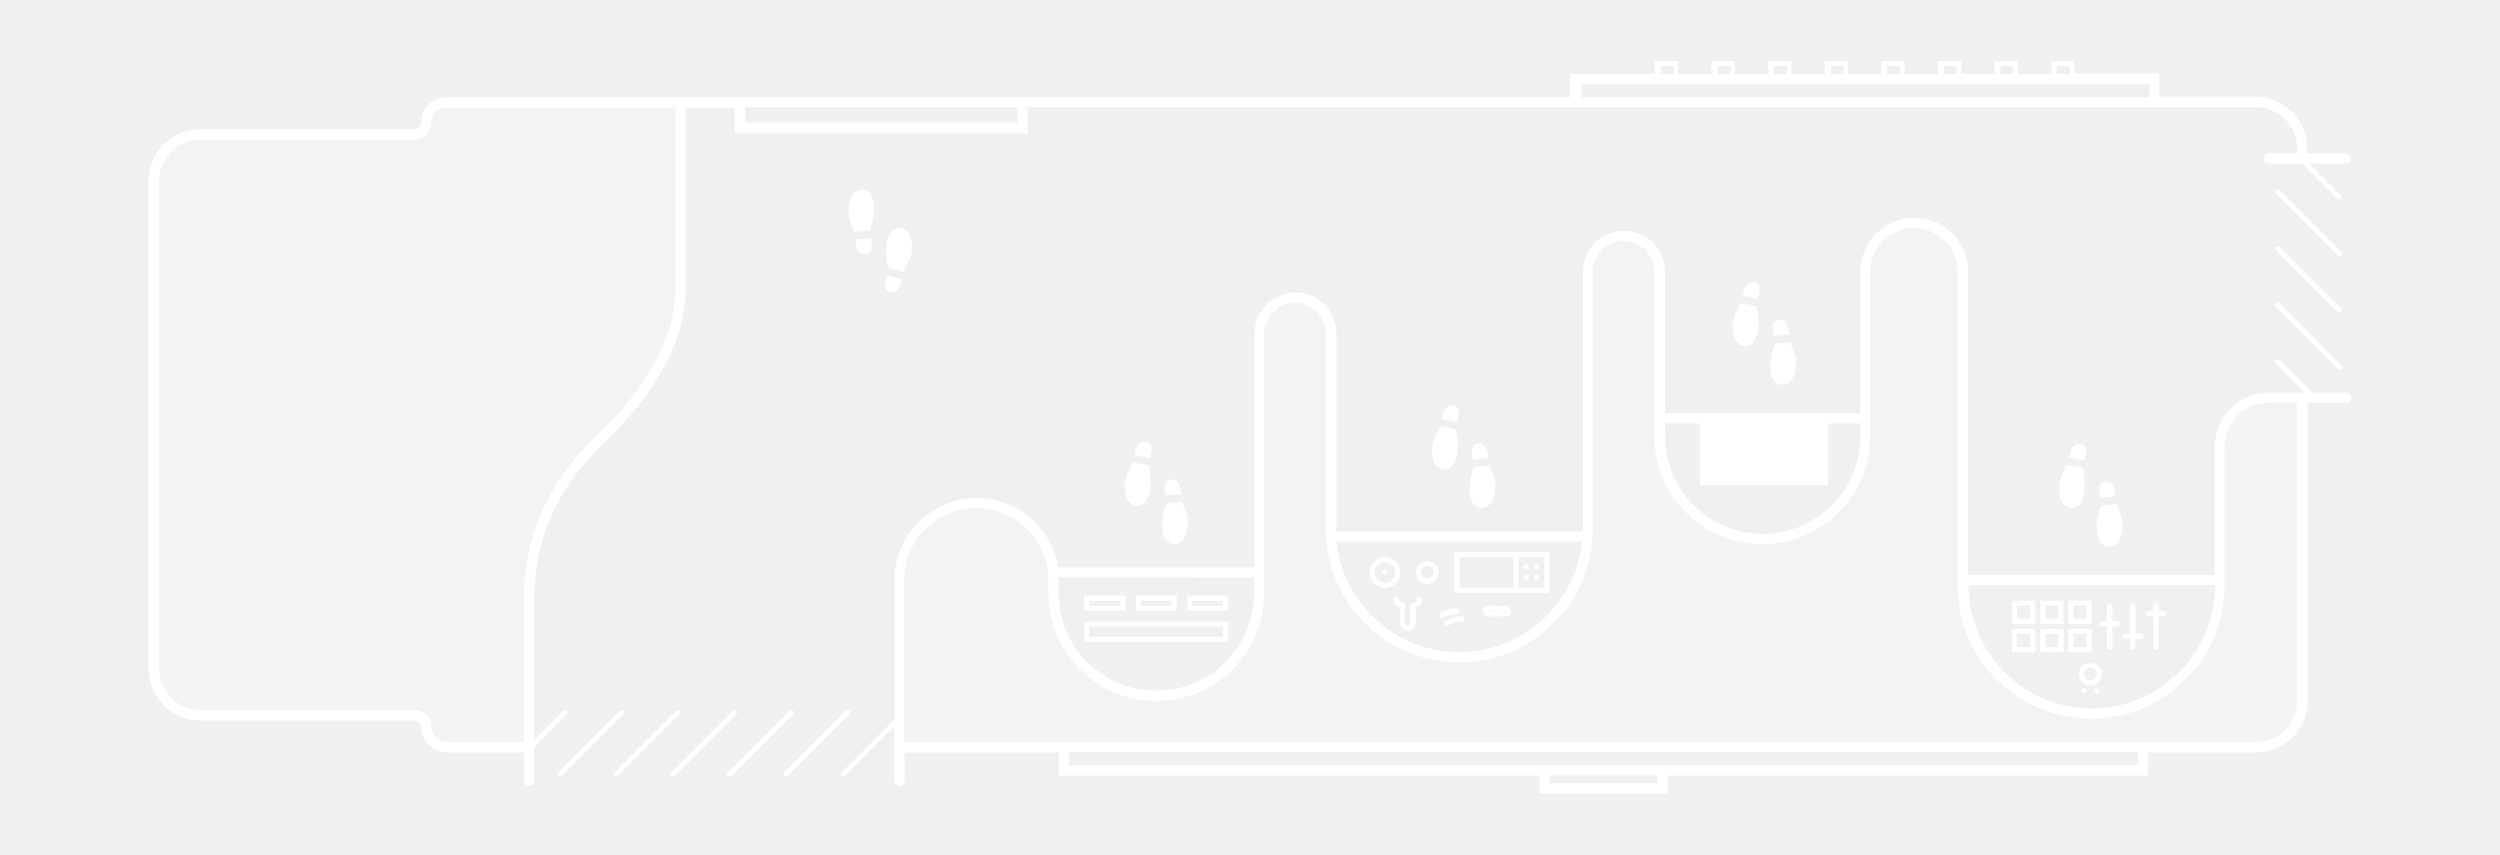
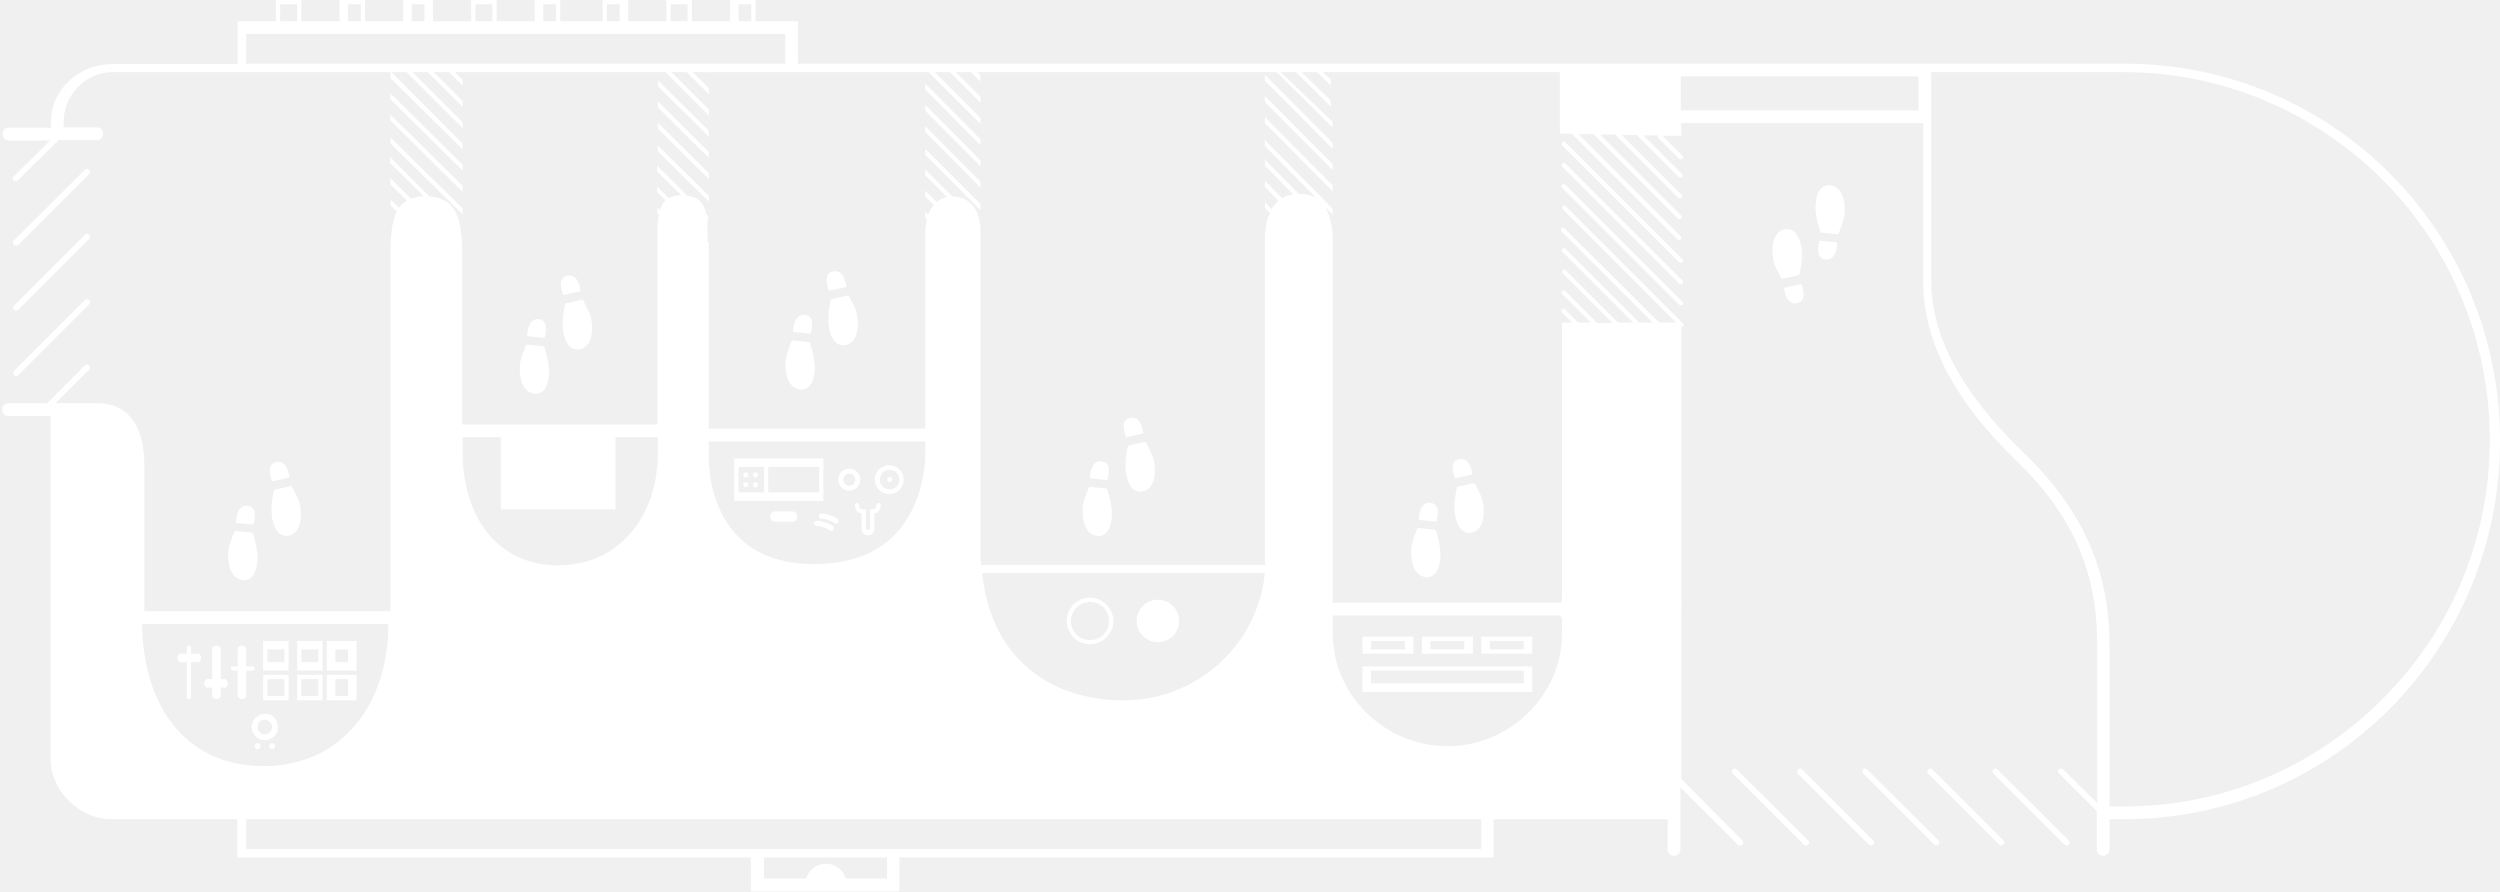
- <svg xmlns="http://www.w3.org/2000/svg" viewBox="0 0 1024 350">
-   <path opacity=".2" fill="#FFF" d="M929.4 162.9c-11 0-20 9-20 20v56.8c0 29.1-23.6 52.6-52.6 52.6s-52.6-23.6-52.6-52.6V111.3c0-11-9-20-20-20s-20 9-20 20v67.4c0 23.3-18.9 42.1-42.1 42.1-23.3 0-42.1-18.9-42.1-42.1v-67.4c0-8.1-6.6-14.7-14.7-14.7s-14.7 6.6-14.7 14.7v105.3c0 29.1-23.6 52.6-52.6 52.6s-52.6-23.6-52.6-52.6v-80c0-8.1-6.6-14.7-14.7-14.7s-14.7 6.6-14.7 14.7v106.3c0 23.3-18.9 42.1-42.1 42.1s-42.1-18.9-42.1-42.1v-5.3c0-17.4-14.1-31.6-31.6-31.6-17.4 0-31.6 14.1-31.6 31.6v70.5h555.8c11.6 0 21.1-9.4 21.1-21.1V162.9h-16.1zM172.5 50.3c0 1.5-1.2 2.6-2.6 2.6H82c-11.6 0-21.1 9.4-21.1 21.1v200c0 11.6 9.4 21.1 21.1 21.1h87.9c1.5 0 2.6 1.2 2.6 2.6 0 5.8 4.7 10.5 10.5 10.5h33.7v-61.1s3.2-42.1 29.5-67.4 32.6-46.3 32.6-62.1V39.7H183c-5.8 0-10.5 4.7-10.5 10.6z" />
-   <path fill="#FFF" d="M933.8 124.3c-.4-.4-1.1-.4-1.5 0s-.4 1.1 0 1.5l25.3 25.3c.2.2.5.3.7.3.3 0 .5-.1.7-.3.4-.4.4-1.1 0-1.5l-25.2-25.3zm25.3 2.1l-25.3-25.3c-.4-.4-1.1-.4-1.5 0s-.4 1.1 0 1.5l25.3 25.3c.2.2.5.3.7.3.3 0 .5-.1.7-.3.5-.5.5-1.1.1-1.5zm0-23.2l-25.3-25.3c-.4-.4-1.1-.4-1.5 0s-.4 1.1 0 1.5l25.3 25.3c.2.2.5.3.7.3.3 0 .5-.1.7-.3.5-.4.5-1.1.1-1.5zM255.4 291.1c-.4-.4-1.1-.4-1.5 0l-25.3 25.3c-.4.4-.4 1.1 0 1.5.2.2.5.3.7.3.3 0 .5-.1.7-.3l25.3-25.3c.5-.4.5-1.1.1-1.5zm23.1 0c-.4-.4-1.1-.4-1.5 0l-25.3 25.3c-.4.4-.4 1.1 0 1.5.2.2.5.3.7.3.3 0 .5-.1.7-.3l25.3-25.3c.5-.4.5-1.1.1-1.5zm23.2 0c-.4-.4-1.1-.4-1.5 0l-25.3 25.3c-.4.4-.4 1.1 0 1.5.2.2.5.3.7.3s.5-.1.7-.3l25.3-25.3c.5-.4.5-1.1.1-1.5zm23.1 0c-.4-.4-1.1-.4-1.5 0L298 316.4c-.4.4-.4 1.1 0 1.5.2.2.5.3.7.3s.5-.1.7-.3l25.3-25.3c.6-.4.6-1.1.1-1.5zm23.2 0c-.4-.4-1.1-.4-1.5 0l-25.3 25.3c-.4.4-.4 1.1 0 1.5.2.2.5.3.7.3s.5-.1.7-.3l25.3-25.3c.5-.4.5-1.1.1-1.5zm612.9-130.3h-13.8l-13.4-13.4c-.4-.4-1.1-.4-1.5 0s-.4 1.1 0 1.5l11.9 11.9h-14.8c-12.2 0-22.1 9.9-22.1 22.1v52.6h-101V111.3c0-12.2-9.9-22.1-22.1-22.1S762 99.1 762 111.3v57.9h-80v-57.9c0-9.3-7.6-16.8-16.8-16.8s-16.8 7.6-16.8 16.8V217.7h-101v-81.1c0-9.3-7.6-16.8-16.8-16.8s-16.8 7.6-16.8 16.8v95.8h-80.4c-2.5-16.1-16.5-28.4-33.3-28.4-18.6 0-33.7 15.1-33.7 33.7v56.9l-21.8 21.8c-.4.4-.4 1.1 0 1.5.2.2.5.3.7.3.3 0 .5-.1.7-.3l20.3-20.3v22.2c0 1.2.9 2.1 2.1 2.1s2.1-.9 2.1-2.1v-11.6h63.2v9.5h196.8v7.4h52.6v-7.4h196.8v-9.5h44.2c11.6 0 21.1-9.4 21.1-21.1V165H961c1.2 0 2.1-.9 2.1-2.1s-1-2.1-2.2-2.1zm-53.6 78.9c0 27.9-22.7 50.5-50.5 50.5-27.9 0-50.5-22.7-50.5-50.5h101zM682 173.4h14.2v25.3h52.6v-25.3H762v5.3c0 22.1-17.9 40-40 40s-40-17.9-40-40v-5.3zm-34 48.4c-2.6 25.4-24.2 45.3-50.3 45.3s-47.6-19.9-50.3-45.3H648zm-134.4 14.8v6.3c0 22.1-17.9 40-40 40s-40-17.9-40-40v-5.3-1.1l80 .1zm165.2 84.2h-44.2v-3.2h44.2v3.2zm196.9-7.4H437.8v-5.3h437.9v5.3zm65.2-26.3c0 9.3-7.6 16.8-16.8 16.8H370.4v-66.3c0-16.3 13.2-29.5 29.5-29.5s29.5 13.2 29.5 29.5v5.3c0 24.4 19.8 44.2 44.2 44.2s44.2-19.8 44.2-44.2V136.6c0-7 5.7-12.6 12.6-12.6s12.6 5.7 12.6 12.6v80c0 30.2 24.6 54.7 54.7 54.7s54.7-24.6 54.7-54.7V111.3c0-7 5.7-12.6 12.6-12.6s12.6 5.7 12.6 12.6v67.4c0 24.4 19.8 44.2 44.2 44.2s44.2-19.8 44.2-44.2v-67.4c0-9.9 8-17.9 17.9-17.9s17.9 8 17.9 17.9v128.4c0 30.2 24.6 54.7 54.7 54.7s54.7-24.6 54.7-54.7v-56.8c0-9.9 8-17.9 17.9-17.9h11.6v122.1h.2zm-586.1-183c2.9-.5 2.5-4 1.8-6.6l-6.2.7c-.1 0-.1 6.6 4.4 5.9zm18.4.2c.7-3.4.6-9.2-3.5-10.7-1-.4-4.8-1.3-6.4 5.5-1.1 4.9.6 10.8.6 10.8l6.2 1.3s2.6-4.6 3.1-6.9zm-8.8 15.3c4.4 1.2 5-5.4 5-5.4l-6.1-1.3c-1 2.5-1.8 5.9 1.1 6.7zM358 83.8c-.8-6.8-4.7-6.3-5.8-6.1-4.2 1-4.9 6.8-4.6 10.3.2 2.3 2.3 7.1 2.3 7.1l6.3-.7c0 .1 2.4-5.6 1.8-10.6zm111.7 97.1c-4.4-1.2-5 5.4-5 5.4l6.1 1.3c1-2.4 1.8-5.9-1.1-6.7zm-5.7 8.5s-2.6 4.5-3 6.8c-.7 3.4-.6 9.2 3.5 10.7 1 .4 4.8 1.3 6.4-5.5 1.1-4.9-.6-10.8-.6-10.8l-6.3-1.2zm12.1 27.3c.8 6.8 4.7 6.3 5.8 6.1 4.2-1 4.9-6.8 4.6-10.3-.2-2.3-2.3-7.1-2.3-7.1l-6.3.7s-2.4 5.6-1.8 10.6zm3.2-20.3c-2.9.5-2.5 4-1.8 6.6l6.2-.7c.1 0 .1-6.6-4.4-5.9zm116.3-30.2c-4.4-1.2-5 5.4-5 5.4l6.1 1.3c1-2.5 1.8-5.9-1.1-6.7zm-5.7 8.4s-2.6 4.5-3 6.8c-.7 3.4-.6 9.2 3.5 10.7 1 .4 4.8 1.3 6.4-5.5 1.1-4.9-.6-10.8-.6-10.8l-6.3-1.2zm12.1 27.3c.8 6.8 4.7 6.3 5.8 6.1 4.2-1 4.9-6.8 4.6-10.3-.2-2.3-2.3-7.1-2.3-7.1l-6.3.7s-2.4 5.7-1.8 10.6zm3.2-20.2c-2.9.5-2.5 4-1.8 6.6l6.2-.7c.1 0 .1-6.6-4.4-5.9zm123.2-50.6c-2.9.5-2.5 4-1.8 6.6l6.2-.7c0 .1.1-6.6-4.4-5.9zm-15.4-7s-2.6 4.5-3 6.8c-.7 3.4-.6 9.2 3.5 10.7 1 .4 4.8 1.3 6.4-5.5 1.1-4.9-.6-10.8-.6-10.8l-6.3-1.2zm5.8-8.4c-4.4-1.2-5 5.4-5 5.4l6.1 1.3c1-2.5 1.7-6-1.1-6.7zm6.4 35.7c.8 6.8 4.7 6.3 5.8 6.1 4.2-1 4.9-6.8 4.6-10.3-.2-2.3-2.3-7.1-2.3-7.1l-6.3.7c-.1 0-2.4 5.6-1.8 10.6zm136.9 46c-2.9.5-2.5 4-1.8 6.6l6.2-.7c0 .1.1-6.6-4.4-5.9zm-15.4-7s-2.6 4.5-3 6.8c-.7 3.4-.6 9.2 3.5 10.7 1 .4 4.8 1.3 6.4-5.5 1.1-4.9-.6-10.8-.6-10.8l-6.3-1.2zm12.2 27.3c.8 6.8 4.7 6.3 5.8 6.1 4.2-1 4.9-6.8 4.6-10.3-.2-2.3-2.3-7.1-2.3-7.1l-6.3.7c-.1 0-2.4 5.7-1.8 10.6zm-6.4-35.7c-4.4-1.2-5 5.4-5 5.4l6.1 1.3c1-2.5 1.7-6-1.1-6.7zm-349.4 72.5h-58.9v8.4h58.9v-8.4zm-2.2 6.3h-54.7v-4.2h54.7v4.2zm2.2-16.9h-16.8v6.3h16.8v-6.3zm-2.2 4.3h-12.6v-2.1h12.6v2.1zm-18.9-4.3h-16.8v6.3H482v-6.3zm-2.1 4.3h-12.6v-2.1h12.6v2.1zm-19-4.3h-16.8v6.3h16.8v-6.3zm-2.1 4.3h-12.6v-2.1h12.6v2.1zm175.8-22.1h-38.9v16.8h38.9v-16.8zm-2.1 14.7H622v-12.6h-2.1v12.6h-22.1v-12.6h34.7v12.6zm-7.3-7.4c.6 0 1.1-.5 1.1-1.1s-.5-1.1-1.1-1.1-1.1.5-1.1 1.1.5 1.1 1.1 1.1zm4.2 0c.6 0 1.1-.5 1.1-1.1s-.5-1.1-1.1-1.1-1.1.5-1.1 1.1.5 1.1 1.1 1.1zm-4.2 4.2c.6 0 1.1-.5 1.1-1.1s-.5-1.1-1.1-1.1-1.1.5-1.1 1.1.5 1.1 1.1 1.1zm4.2 0c.6 0 1.1-.5 1.1-1.1s-.5-1.1-1.1-1.1-1.1.5-1.1 1.1.5 1.1 1.1 1.1zm-62.1 3.2c3.5 0 6.3-2.8 6.3-6.3s-2.8-6.3-6.3-6.3-6.3 2.8-6.3 6.3c-.1 3.5 2.8 6.3 6.3 6.3zm0-10.5c2.3 0 4.2 1.9 4.2 4.2s-1.9 4.2-4.2 4.2-4.2-1.9-4.2-4.2c0-2.4 1.8-4.2 4.2-4.2zm17.3 8.9c2.6 0 4.7-2.1 4.7-4.7s-2.1-4.7-4.7-4.7-4.7 2.1-4.7 4.7 2.1 4.7 4.7 4.7zm0-7.4c1.5 0 2.6 1.2 2.6 2.6 0 1.5-1.2 2.6-2.6 2.6-1.5 0-2.6-1.2-2.6-2.6s1.2-2.6 2.6-2.6zm-11.5 13.7c0-.6-.5-1.1-1.1-1.1s-1.1.5-1.1 1.1c0 1.7 1.1 3.1 2.6 3.5v6.1c0 1.7 1.4 3.2 3.2 3.2s3.2-1.4 3.2-3.2V249c1.5-.5 2.6-1.9 2.6-3.5 0-.6-.5-1.1-1.1-1.1s-1.1.5-1.1 1.1c0 .9-.7 1.6-1.6 1.6h-1.1v8.1c0 .6-.5 1.1-1.1 1.1s-1.1-.5-1.1-1.1v-8.1h-1.1c-.5 0-1.2-.7-1.2-1.6zm-5.8-10c.6 0 1.1-.5 1.1-1.1s-.5-1.1-1.1-1.1-1.1.5-1.1 1.1.5 1.1 1.1 1.1zm22.4 17.6c.2.2.5.3.7.3s.5-.1.7-.3c.8-.8 3.6-1.8 5.6-1.8.6 0 1.1-.5 1.1-1.1s-.5-1.1-1.1-1.1c-2.1 0-5.7 1.1-7.1 2.4-.3.5-.3 1.2.1 1.6zm9.1-.7c-2.1 0-5.7 1.1-7.1 2.4-.4.4-.4 1.1 0 1.5.2.2.5.3.7.3.3 0 .5-.1.7-.3.8-.8 3.6-1.8 5.6-1.8.6 0 1.1-.5 1.1-1.1s-.4-1-1-1zm16-4.3c-1.1.1-2.4.1-3.4 0-1.4-.1-2.7-.2-3.5.6-.4.4-.6.9-.6 1.6 0 .7.2 1.2.6 1.6.8.7 2 .7 3.5.6 1.1-.1 2.4-.1 3.4 0 .5 0 .9.1 1.3.1.9 0 1.6-.1 2.1-.6.4-.4.6-.9.6-1.6 0-.7-.2-1.2-.6-1.6-.8-.9-2-.8-3.4-.7zm1.9 2.2c-.3.1-1.2 0-1.8 0s-1.2-.1-1.8-.1-1.3 0-1.8.1c-.7 0-1.5.1-1.8 0v-.2c.3-.1 1.2 0 1.8 0 1.1.1 2.6.1 3.7 0 .7 0 1.5-.1 1.8 0-.1.1-.1.1-.1.2zm216.9-4.2h-9.5v9.5h9.5v-9.5zm-2.1 7.3h-5.3v-5.3h5.3v5.3zm13.7-7.3h-9.5v9.5h9.5v-9.5zm-2.1 7.3h-5.3v-5.3h5.3v5.3zm13.6-7.3h-9.5v9.5h9.5v-9.5zm-2.1 7.3h-5.3v-5.3h5.3v5.3zm-21 4.2h-9.5v9.5h9.5v-9.5zm-2.1 7.4h-5.3v-5.3h5.3v5.3zm13.7-7.4h-9.5v9.5h9.5v-9.5zm-2.1 7.4h-5.3v-5.3h5.3v5.3zm13.6-7.4h-9.5v9.5h9.5v-9.5zm-2.1 7.4h-5.3v-5.3h5.3v5.3zm6.3-8.4h2.1v8.4c0 .6.5 1.1 1.1 1.1s1.1-.5 1.1-1.1v-8.4h2.1c.6 0 1.1-.5 1.1-1.1s-.5-1.1-1.1-1.1h-2.1v-6.3c0-.6-.5-1.1-1.1-1.1s-1.1.5-1.1 1.1v6.3h-2.1c-.6 0-1.1.5-1.1 1.1.1.6.6 1.1 1.1 1.1zm9.5 5.2h2.1v3.2c0 .6.5 1.1 1.1 1.1s1.1-.5 1.1-1.1v-3.2h2.1c.6 0 1.1-.5 1.1-1.1s-.5-1.1-1.1-1.1h-2.1V248c0-.6-.5-1.1-1.1-1.1s-1.1.5-1.1 1.1v11.6h-2.1c-.6 0-1.1.5-1.1 1.1.1.7.5 1.1 1.1 1.1zm9.5-9.4h2.1V265c0 .6.5 1.1 1.1 1.1s1.1-.5 1.1-1.1v-12.6h2.1c.6 0 1.1-.5 1.1-1.1s-.5-1.1-1.1-1.1h-2.1v-2.1c0-.6-.5-1.1-1.1-1.1s-1.1.5-1.1 1.1v2.1h-2.1c-.6 0-1.1.5-1.1 1.1s.5 1.1 1.1 1.1zm-26.3 29.4c-.6 0-1.1.5-1.1 1.1s.5 1.1 1.1 1.1 1.1-.5 1.1-1.1c-.1-.6-.5-1.1-1.1-1.1zm5.2 0c-.6 0-1.1.5-1.1 1.1s.5 1.1 1.1 1.1 1.1-.5 1.1-1.1c0-.6-.5-1.1-1.1-1.1zm-7.3-5.7c0 2.6 2.1 4.7 4.7 4.7s4.7-2.1 4.7-4.7-2.1-4.7-4.7-4.7-4.7 2-4.7 4.7zm7.3 0c0 1.5-1.2 2.6-2.6 2.6-1.5 0-2.6-1.2-2.6-2.6s1.2-2.6 2.6-2.6c1.5-.1 2.6 1.1 2.6 2.6zm-626.6 15c-.4-.4-1.1-.4-1.5 0L218.8 303v-55.9c0-17.8 3.3-41.3 28.8-65.9 22.1-21.2 33.3-42.6 33.3-63.6V43.9h-4.2v73.7c0 19.8-10.8 40.2-32 60.6-26.7 25.6-30.1 50.3-30.1 68.9v56.8H183c-3.5 0-6.3-2.8-6.3-6.3 0-3.8-3.1-6.8-6.8-6.8H82c-9.3 0-16.8-7.6-16.8-16.8V74c0-9.3 7.6-16.8 16.8-16.8h87.9c3.8 0 6.8-3.1 6.8-6.8 0-3.5 2.8-6.3 6.3-6.3h117.9v10.5h120V43.9h503.2c9.3 0 16.8 7.6 16.8 16.8v2.1h-11.6c-1.2 0-2.1.9-2.1 2.1 0 1.2.9 2.1 2.1 2.1h13.8l14.4 14.4c.2.2.5.3.7.3.3 0 .5-.1.7-.3.4-.4.4-1.1 0-1.5L946 67h14.8c1.2 0 2.1-.9 2.1-2.1 0-1.2-.9-2.1-2.1-2.1H945v-2.1c0-11.6-9.4-21.1-21.1-21.1h-39.5v-9.5h-34.7V25h-9.5v5.3h-13.7V25H817v5.3h-13.7V25h-9.5v5.3h-13.7V25h-9.5v5.3h-13.7V25h-9.5v5.3h-13.7V25h-9.5v5.3h-13.7V25H701v5.3h-13.7V25h-9.5v5.3h-34.7v9.5H183c-5.8 0-10.5 4.7-10.5 10.5 0 1.5-1.2 2.6-2.6 2.6H82c-11.6 0-21.1 9.4-21.1 21.1v200c0 11.6 9.4 21.1 21.1 21.1h87.9c1.5 0 2.6 1.2 2.6 2.6 0 5.8 4.7 10.5 10.5 10.5h31.6v11.6c0 1.2.9 2.1 2.1 2.1s2.1-.9 2.1-2.1V306l13.4-13.4c.4-.4.4-1.1 0-1.5zm610.3-264h5.3v3.2h-5.3v-3.2zm-23.1 0h5.3v3.2h-5.3v-3.2zm-23.2 0h5.3v3.2h-5.3v-3.2zm-23.1 0h5.3v3.2h-5.3v-3.2zm-23.2 0h5.3v3.2h-5.3v-3.2zm-23.2 0h5.3v3.2h-5.3v-3.2zm-23.1 0h5.3v3.2h-5.3v-3.2zm-23.2 0h5.3v3.2h-5.3v-3.2zm-32.6 7.4h232.6v5.3H647.8v-5.3zm-342.6 9.4h111.6v6.3H305.2v-6.3z" />
+ <svg xmlns="http://www.w3.org/2000/svg" width="589" height="210" viewBox="0 0 589 210">
+   <g transform="matrix(-1 0 0 1 589 0)" fill-rule="nonzero" fill="#FFF">
+     <path d="M451.7 70.6s-1.7 3-2 4.5c-.4 2.3-.4 6.1 2.3 7.1.7.2 3.2.8 4.2-3.6.7-3.2-.4-7.1-.4-7.1l-4.1-.9zm8 18.1c.5 4.5 3.1 4.2 3.8 4 2.8-.7 3.2-4.5 3-6.8-.1-1.5-1.5-4.7-1.5-4.7l-4.2.4c.1 0-1.5 3.8-1.1 7.1zM455.5 65c-2.9-.8-3.3 3.6-3.3 3.6l4.1.9c.6-1.7 1.1-4-.8-4.5zm6.4 10.2c-1.9.3-1.7 2.6-1.2 4.4l4.1-.4s0-4.4-2.9-4zM370 101h56v3h-56v-3z" id="Shape" />
+     <circle id="Oval" cx="316.2" cy="146.3" r="5" />
+     <path d="M332.2 151.8c-3 0-5.5-2.5-5.5-5.5s2.5-5.5 5.5-5.5 5.5 2.5 5.5 5.5c-.1 3-2.5 5.5-5.5 5.5zm0-10c-2.5 0-4.5 2-4.5 4.5s2 4.5 4.5 4.5 4.5-2 4.5-4.5c-.1-2.5-2.1-4.5-4.5-4.5zM416 108h-21v10h21v-10zm-8 8h-12v-6h12v6zm7 0h-6v-6h6v6z" id="Shape" />
+     <circle id="Oval" cx="411" cy="114.2" r=".6" />
+     <circle id="Oval" cx="411" cy="111.9" r=".6" />
+     <circle id="Oval" cx="413.3" cy="114.2" r=".6" />
+     <circle id="Oval" cx="413.3" cy="111.9" r=".6" />
+     <path d="M382.9 113c0-1.9-1.5-3.4-3.4-3.4s-3.4 1.5-3.4 3.4 1.5 3.4 3.4 3.4 3.4-1.5 3.4-3.4zm-3.5 2.3c-1.3 0-2.3-1-2.3-2.3 0-1.3 1-2.3 2.3-2.3 1.3 0 2.3 1 2.3 2.3 0 1.3-1 2.3-2.3 2.3zM512 165v-6h-7v6h7zm-5-5h3v4h-3v-4zm-122.5-33.9c1 0 1.5-.8 1.5-1.7V121c1-.2 1.6-1 1.6-1.9 0-.3-.2-.6-.5-.6s-.5.3-.5.6c0 .5-.3.9-.8.9h-.8v4.3c0 .3-.2.6-.5.6s-.5-.3-.5-.6V120h-.5c-.5 0-.9-.4-.9-.9 0-.3-.3-.6-.6-.6s-.5.2-.5.6c0 .9.5 1.7 1.5 1.9v3.3c0 1 .5 1.8 1.5 1.8z" id="Shape" />
+     <circle id="Oval" cx="379.4" cy="113" r=".6" />
+     <path d="M405.3 120.5h-1.9c-.8-.1-1.4-.1-1.9.3-.2.2-.3.5-.3.9s.1.7.3.9c.4.4 1.1.4 1.9.3h2.6c.5 0 .9-.1 1.2-.3.2-.2.3-.5.3-.9s-.1-.7-.3-.9c-.4-.4-1.1-.4-1.9-.3zm1.1 1.1c0 .1 0 .1 0 0-.2.1-.6.1-1 .1h-2c-.4 0-.8.1-1 0 .2-.1.6 0 1 0h2c.4-.1.9-.1 1-.1zm122 11c.5 4.5 3.1 4.2 3.8 4 2.8-.7 3.2-4.5 3-6.8-.1-1.5-1.5-4.7-1.5-4.7l-4.2.4c0 .1-1.5 3.8-1.1 7.1zM104 181.3c-.3-.3-.8-.3-1.1 0l-8 7.9v-37c0-11.8 2.1-27.4 19-43.6 14.6-14.1 22-28.2 22-42.2V29h57v3h4.4l-4.7 4.7c-.2.2-.2.5 0 .7.1.1.2.1.4.1s.3 0 .4-.1l4.9-4.9c.2-.2.2-.4.1-.6h3.4l-9.1 9.1c-.2.2-.2.5 0 .7.1.1.2.1.4.1s.3 0 .4-.1l9.6-9.6c.1-.1.1-.2.1-.3h3.7l-14.1 14.1c-.2.2-.2.5 0 .7.1.1.2.1.4.1s.3 0 .4-.1L208.2 32c.1-.1.1-.2.1-.3h3.7l-19.1 19.1c-.2.2-.2.5 0 .7.1.1.2.1.4.1s.3 0 .4-.1l19.6-19.6c.1-.1.1-.2.1-.3h3.7L193 55.7c-.2.2-.2.5 0 .7.1.1.2.1.4.1s.3 0 .4-.1l24.6-24.6c.1-.1.1-.2.1-.3h3V17h55.8l-1.8 1.7v1.4l3.2-3.1h3.6l-6.8 6.7v1.4l8.2-8.1h3.6L275 28.7v1.4L288.2 17h70.6l-.8.8v1.4l2.2-2.2h3.6l-5.8 5.8v1.4l7.2-7.2h3.6L358 27.8v1.4L370.2 17H422v.2l.2-.2h3.6l-3.8 3.8v1.4l5.2-5.2h3.6l-8.8 8.8v1.4L432.2 17h49.6l-1.8 1.8v1.4l3.2-3.2h3.6l-6.8 6.8v1.4l8.2-8.2h3.6L480 28.8v1.4L493.2 17h3.6L480 33.8v1.4l17-16.8V17h65.6c6.2 0 11.4 5.4 11.4 11.6V30h-7.9c-.8 0-1.4.7-1.4 1.5s.6 1.5 1.4 1.5h9.1l9.6 9.5c.1.1.3.2.5.2s.4-.1.5-.2c.3-.3.3-.6 0-.9l-8.6-8.5h9.8c.8 0 1.4-.7 1.4-1.5s-.6-1.5-1.4-1.5h-10v-1.4c0-7.7-6.7-13.6-14.4-13.6H533V5h-9V0h-6v5h-9V0h-6v5h-9V0h-7v5h-9V0h-6v5h-9V0h-6v5h-10V0h-6v5h-9V0h-6v5h-9V0h-6v5h-10v10H88.5C39.4 15 0 54.7 0 103.8v.1C0 153 39.4 193 88.5 193H92v7.2c0 .8.7 1.4 1.5 1.4s1.5-.6 1.5-1.4v-9.1l8.9-8.9c.3-.2.4-.7.1-.9zM519 1h4v4h-4V1zm-15 0h3v4h-3V1zm-15 0h3v4h-3V1zm-16 0h4v4h-4V1zm-15 0h3v4h-3V1zm-15 0h3v4h-3V1zm-16 0h4v4h-4V1zm-15 0h3v4h-3V1zm-8 7h127v7H404V8zM193 26h-56v-8h56v8zM92 152.1V190h-3.5c-23 0-44.7-9.1-60.9-25.4-16.3-16.3-25.2-38-25.2-61s9-44.9 25.2-61.2C43.9 26.2 65.5 17 88.5 17H134v49.3c0 13.1-7.6 26.7-21.6 40.2C94.7 123.4 92 139.8 92 152.1z" id="Shape" />
+     <path d="M254 150h-12v4h12v-4zm-2 3h-8v-2h8v2zm333.8-80.9L569 55.3c-.3-.3-.7-.3-1 0-.3.3-.3.7 0 1L584.7 73c.1.1.3.2.5.2s.4-.1.5-.2c.3-.2.3-.7.1-.9zM391.5 113c0-1.4-1.2-2.6-2.6-2.6-1.4 0-2.6 1.2-2.6 2.6 0 1.4 1.2 2.6 2.6 2.6 1.4 0 2.6-1.1 2.6-2.6zm-4 0c0-.8.6-1.4 1.4-1.4.8 0 1.4.6 1.4 1.4 0 .8-.6 1.4-1.4 1.4-.8 0-1.4-.6-1.4-1.4zM240 150h-12v4h12v-4zm-2 3h-8v-2h8v2zm331-82.3c-.3-.3-.7-.3-1 0-.3.3-.3.7 0 1l16.7 16.7c.1.1.3.2.5.2s.4-.1.5-.2c.3-.3.3-.7 0-1L569 70.7zM268 150h-12v4h12v-4zm-2 3h-8v-2h8v2zm254.3-38.5s-1.7 3-2 4.5c-.4 2.3-.4 6.1 2.3 7.1.7.2 3.2.8 4.2-3.6.7-3.2-.4-7.1-.4-7.1l-4.1-.9zm3.8-5.6c-2.9-.8-3.3 3.6-3.3 3.6l4.1.9c.6-1.7 1.1-4-.8-4.5zm6.4 10.3c-1.9.3-1.7 2.6-1.2 4.4l4.1-.4c0-.1.1-4.5-2.9-4zM268 157h-40v6h40v-6zm-2 4h-36v-3h36v3zM585.8 56.7L569 40c-.3-.3-.7-.3-1 0-.3.3-.3.7 0 1l16.7 16.7c.1.1.3.2.5.2s.4-.1.5-.2c.3-.3.3-.7.1-1zM119.4 181.3c-.3-.3-.7-.3-1 0L101.6 198c-.3.3-.3.7 0 1 .1.1.3.2.5.2s.4-.1.5-.2l16.7-16.7c.3-.3.3-.8.1-1z" id="Shape" />
+     <circle id="Oval" cx="524.9" cy="175.8" r=".7" />
+     <path d="M180.8 181.3c-.3-.3-.7-.3-1 0L163 198c-.3.3-.3.7 0 1 .1.1.3.2.5.2s.4-.1.5-.2l16.7-16.7c.3-.3.3-.8.1-1zm-15.4 0c-.3-.3-.7-.3-1 0L147.7 198c-.3.3-.3.7 0 1 .1.1.3.2.5.2s.4-.1.5-.2l16.7-16.7c.3-.3.3-.8 0-1zM542.3 156h1.7v8c0 .4.1.7.5.7s.5-.3.5-.7v-8h1.5c.4 0 .7-.6.7-1s-.3-1-.7-1H545v-1.2c0-.4-.1-.7-.5-.7s-.5.3-.5.7v1.2h-1.7c-.4 0-.7.6-.7 1s.3 1 .7 1z" id="Shape" />
+     <circle cx="528.3" cy="175.8" r=".7" />
+     <path d="M519 151h-6v7h6v-7zm-1 5h-4v-3h4v3zm-367.9 25.3c-.3-.3-.7-.3-1 0L132.3 198c-.3.3-.3.7 0 1 .1.1.3.2.5.2s.4-.1.5-.2l16.7-16.7c.3-.3.3-.8.1-1zm-15.4 0c-.3-.3-.7-.3-1 0L117 198c-.3.3-.3.7 0 1 .1.1.3.2.5.2s.4-.1.5-.2l16.7-16.7c.3-.3.3-.8 0-1zM512 151h-7v7h7v-7zm-2 5h-3v-3h3v3zm26 6h1v2c0 .4.6.7 1 .7s1-.3 1-.7v-2h1.2c.4 0 .7-.6.7-1s-.3-1-.7-1H539v-7.2c0-.4-.6-.7-1-.7s-1 .3-1 .7v7.2h-1c-.4 0-.7.6-.7 1s.3 1 .7 1zm-17-3h-6v6h6v-6zm-1 5h-4v-4h4v4zm9-13h-6v7h6v-7zm-1 5h-4v-3h4v3zm1 3h-6v6h6v-6zm-1 5h-4v-4h4v4zM159.1 61.1c1.9-.3 1.7-2.6 1.2-4.4l-4.1.4c-.1.1-.1 4.5 2.9 4zM529.7 158h1.3v6c0 .4.6.7 1 .7s1-.3 1-.7v-6h.9c.4 0 .7-.1.7-.5s-.3-.5-.7-.5h-.9v-4.2c0-.4-.6-.7-1-.7s-1 .3-1 .7v4.2h-1.3c-.4 0-.7.1-.7.5s.4.5.7.5zm-6.2 13.3c0 1.7 1.4 3.1 3.1 3.1 1.7 0 3.1-1.4 3.1-3.1 0-1.7-1.4-3.1-3.1-3.1-1.7-.1-3.1 1.3-3.1 3.1zm4.8 0c0 1-.8 1.7-1.7 1.7-1 0-1.7-.8-1.7-1.7 0-.9.8-1.7 1.7-1.7 1-.1 1.7.7 1.7 1.7zM165.4 71.4c2.9.8 3.3-3.6 3.3-3.6l-4.1-.9c-.6 1.7-1.1 4 .8 4.5zm231.7 16.3c.5 4.5 3.1 4.2 3.8 4 2.8-.7 3.2-4.5 3-6.8-.1-1.5-1.5-4.7-1.5-4.7l-4.2.4c.1.1-1.5 3.8-1.1 7.1zm2.1-13.5c-1.9.3-1.7 2.6-1.2 4.4l4.1-.4c.1 0 .1-4.4-2.9-4zm-72.1 48c.5 4.5 3.1 4.2 3.8 4 2.8-.7 3.2-4.5 3-6.8-.1-1.5-1.5-4.7-1.5-4.7l-4.2.4c.1 0-1.5 3.8-1.1 7.1zm2.2-13.5c-1.9.3-1.7 2.6-1.2 4.4l4.1-.4c0-.1 0-4.5-2.9-4zm-168.1-61c-.5-4.5-3.1-4.2-3.8-4-2.8.7-3.2 4.5-3 6.8.1 1.5 1.5 4.7 1.5 4.7l4.2-.4c-.1-.1 1.5-3.8 1.1-7.1zm232 77.4c.1 0 .3-.1.4-.2.4-.4 2-1 3-1 .3 0 .6-.3.6-.6s-.3-.6-.6-.6c-1.2 0-3.1.6-3.9 1.3-.2.2-.2.6 0 .8.2.3.4.3.5.3zm-70.3-26.6c-2.9-.8-3.3 3.6-3.3 3.6l4.1.9c.6-1.7 1.1-4-.8-4.5zm69.2 24.9c.1 0 .3-.1.4-.2.4-.4 2-1 3-1 .3 0 .6-.3.6-.6s-.3-.6-.6-.6c-1.2 0-3.1.6-3.9 1.3-.2.2-.2.6 0 .8.2.2.3.3.5.3zm.8-59.4c-2.9-.8-3.3 3.6-3.3 3.6l4.1.9c.6-1.7 1.1-4-.8-4.5zm-151.3 49.8s-1.7 3-2 4.5c-.4 2.3-.4 6.1 2.3 7.1.7.2 3.2.8 4.2-3.6.7-3.2-.4-7.1-.4-7.1l-4.1-.9zm-70.4-52.6c.4-2.3.4-6.1-2.3-7.1-.7-.2-3.2-.8-4.2 3.6-.7 3.2.4 7.1.4 7.1l4.1.9c0 .1 1.8-3 2-4.5zm215.9 12.9c-.4 2.3-.4 6.1 2.3 7.1.7.2 3.2.8 4.2-3.6.7-3.2-.4-7.1-.4-7.1l-4.1-.9s-1.8 3-2 4.5zm-68 30s-1.7 3-2 4.5c-.4 2.3-.4 6.1 2.3 7.1.7.2 3.2.8 4.2-3.6.7-3.2-.4-7.1-.4-7.1l-4.1-.9zm-69.4 27.8c.5 4.5 3.1 4.2 3.8 4 2.8-.7 3.2-4.5 3-6.8-.1-1.5-1.5-4.7-1.5-4.7l-4.2.4c0 .1-1.5 3.8-1.1 7.1zm-4.3-23.7c-2.9-.8-3.3 3.6-3.3 3.6l4.1.9c.6-1.7 1.1-4-.8-4.5zm6.4 10.3c-1.9.3-1.7 2.6-1.2 4.4l4.1-.4c0-.1.1-4.5-2.9-4z" id="Shape" />
+     <path d="M587 95h-9.1l-8.9-8.9c-.3-.3-.7-.3-1 0-.3.3-.3.8 0 1l7.9 7.9h-9.8c-8.1 0-11.1 6.5-11.1 14.5V144h-58V61c0-4.4-.1-8.4-1.5-11.2l1.5-1.4V47l-2 2c-.5-.7-1.1-1.3-1.9-1.7l3.9-3.8V42l-4.8 4.8c-.9-.3-1.9-.5-3-.6l7.9-7.8V37l-9.3 9.3c-7.1.5-7.7 6.7-7.7 14.4V100h-46V57c0-2.4 0-4.6-.3-6.4l.3-.3v-1.4l-.6.6c-.3-.9-.7-1.7-1.3-2.3l2-1.9v-1.4l-2.8 2.8c-.7-.4-1.7-.7-2.9-.7l5.7-5.6V39l-7.1 7.1c-2.9.3-4 2-4.5 4.4l-.4.4v1.4l.2-.2c-.1 1.5-.1 3.2-.1 5h-.3v50.5c0 .1.4 11.2-6.7 18.6-4.2 4.4-10.3 6.7-18.1 6.7-8.1 0-14.5-2.3-19-6.9-7.3-7.5-7.2-18.7-7.2-18.8V55.4c0-.3.1-1.9-.4-3.7l.4-.4v-1.4l-.7.7c-.3-.8-.7-1.6-1.3-2.3l2-2v-1.4l-2.7 2.7c-.7-.6-1.5-1-2.4-1.2l5.1-5.1v-1.4l-6.4 6.4c-1.8 0-3.3.6-4.5 1.8-2.5 2.6-2.1 7-2.1 7.1V132c0 .2-.2.1-.2 1.1h-66.9c0-1 .1-.9.1-1.1V56.8c0-2.5-.3-4.8-1.2-6.6L291 49v-1.4l-1.6 1.7c-.4-.8-1-1.4-1.6-2L291 44v-1.4l-4.1 4.1c-.8-.5-1.6-.8-2.6-.9L291 39v-1.4l-8 8.1h-.9c-1.3.1-2.4.5-3.3 1L291 34.4V33l-16 16.2v1.4l1.8-1.8c-1.3 2-1.8 4.9-1.8 8V142h-53.8c-.1 0-.1-.6-.2-1V76h-2.4l2.4-2.4c.2-.2.2-.5 0-.7-.2-.2-.5-.2-.7 0l-3.1 3.1h-3l6.7-6.7c.2-.2.2-.5 0-.7-.2-.2-.5-.2-.7 0l-7.5 7.5h-3.6l11.7-11.7c.2-.2.2-.5 0-.7-.2-.2-.5-.2-.7 0L207.8 76h-3.6l16.7-16.7c.2-.2.2-.5 0-.7-.2-.2-.5-.2-.7 0L202.8 76h-3.2l21.5-21.5c.2-.2.2-.5 0-.7-.2-.2-.5-.2-.7 0L198.1 76h-4l26.7-26.7c.2-.2.2-.5 0-.7-.2-.2-.5-.2-.7 0l-27.6 27.6c-.2.2-.2.5 0 .7.1.1.2.1.4.1v63.5c-.1 1.7 0 3.5 0 5.3v37.7L178.5 198c-.3.3-.3.7 0 1 .1.1.3.2.5.2s.4-.1.6-.2l13.5-13.5v14.7c0 .8.7 1.4 1.5 1.4s1.5-.6 1.5-1.4V193h41v9h140v8h35v-8h121v-9h29.6c7.7 0 14.4-6.7 14.4-14.4V98h10c.8 0 1.4-.7 1.4-1.5s-.7-1.5-1.5-1.5zm-153 8h10v17h27v-17h9v3.7c0 14.6-7.9 26.5-22.5 26.5S434 121.3 434 106.7V103zm-76.4 32c-2 20-16 30-33.3 30-17.3 0-31.6-13-33.3-30h66.6zM221 149.3v-3.5c0-.2.5-.8.5-.8H275v4.3c0 14.6-12.4 26.5-27 26.5s-27-11.9-27-26.5zM409 207h-9.9c-.6-2-2.5-3.5-4.7-3.5s-4.1 1.5-4.7 3.5H380v-5h29v5zm122-7H240v-7h291v7zm-4-19.5c-18.5 0-29.5-14.5-29.5-33.5h58c-.1 19-10.1 33.5-28.5 33.5zm-306.1-147c-.2-.2-.5-.2-.7 0l-27.6 27.6c-.2.2-.2.5 0 .7.1.1.2.1.4.1s.3 0 .4-.1L221 34.2c.1-.1.1-.5-.1-.7zm0 5c-.2-.2-.5-.2-.7 0l-27.6 27.6c-.2.2-.2.5 0 .7.1.1.2.1.4.1s.3 0 .4-.1L221 39.2c.1-.1.1-.5-.1-.7zm-.7 5l-27.6 27.6c-.2.2-.2.5 0 .7.1.1.2.1.4.1s.3 0 .4-.1L221 44.2c.2-.2.2-.5 0-.7-.2-.2-.6-.1-.8 0zM291 17.6l-16 16.1v1.4L291 19v-1.4zm0 5l-16 16.1v1.4L291 24v-1.4zm-16 22.5L291 29v-1.4l-16 16.1v1.4zm96-25.4l-13 13.1v1.4l13-13.1v-1.4zm0 5l-13 13.1v1.4l13-13.1v-1.4zm0 5l-13 13.1v1.4l13-13.1v-1.4zm-13 19.8l13-13v-1.4l-13 13v1.4zm76-30.6l-12 11.9v1.4l12-11.9v-1.4zm0 5l-12 11.9v1.4l12-11.9v-1.4zm0 5l-12 11.9v1.4l12-11.9v-1.4zm-12 18.6l12-11.8v-1.4l-12 11.8v1.4zM497 22l-17 16.8v1.4l17-16.8V22zm0 5l-17 16.8v1.4l17-16.8V27zm-17 23.5l17-16.7v-1.4l-17 16.7v1.4z" />
+   </g>
</svg>
